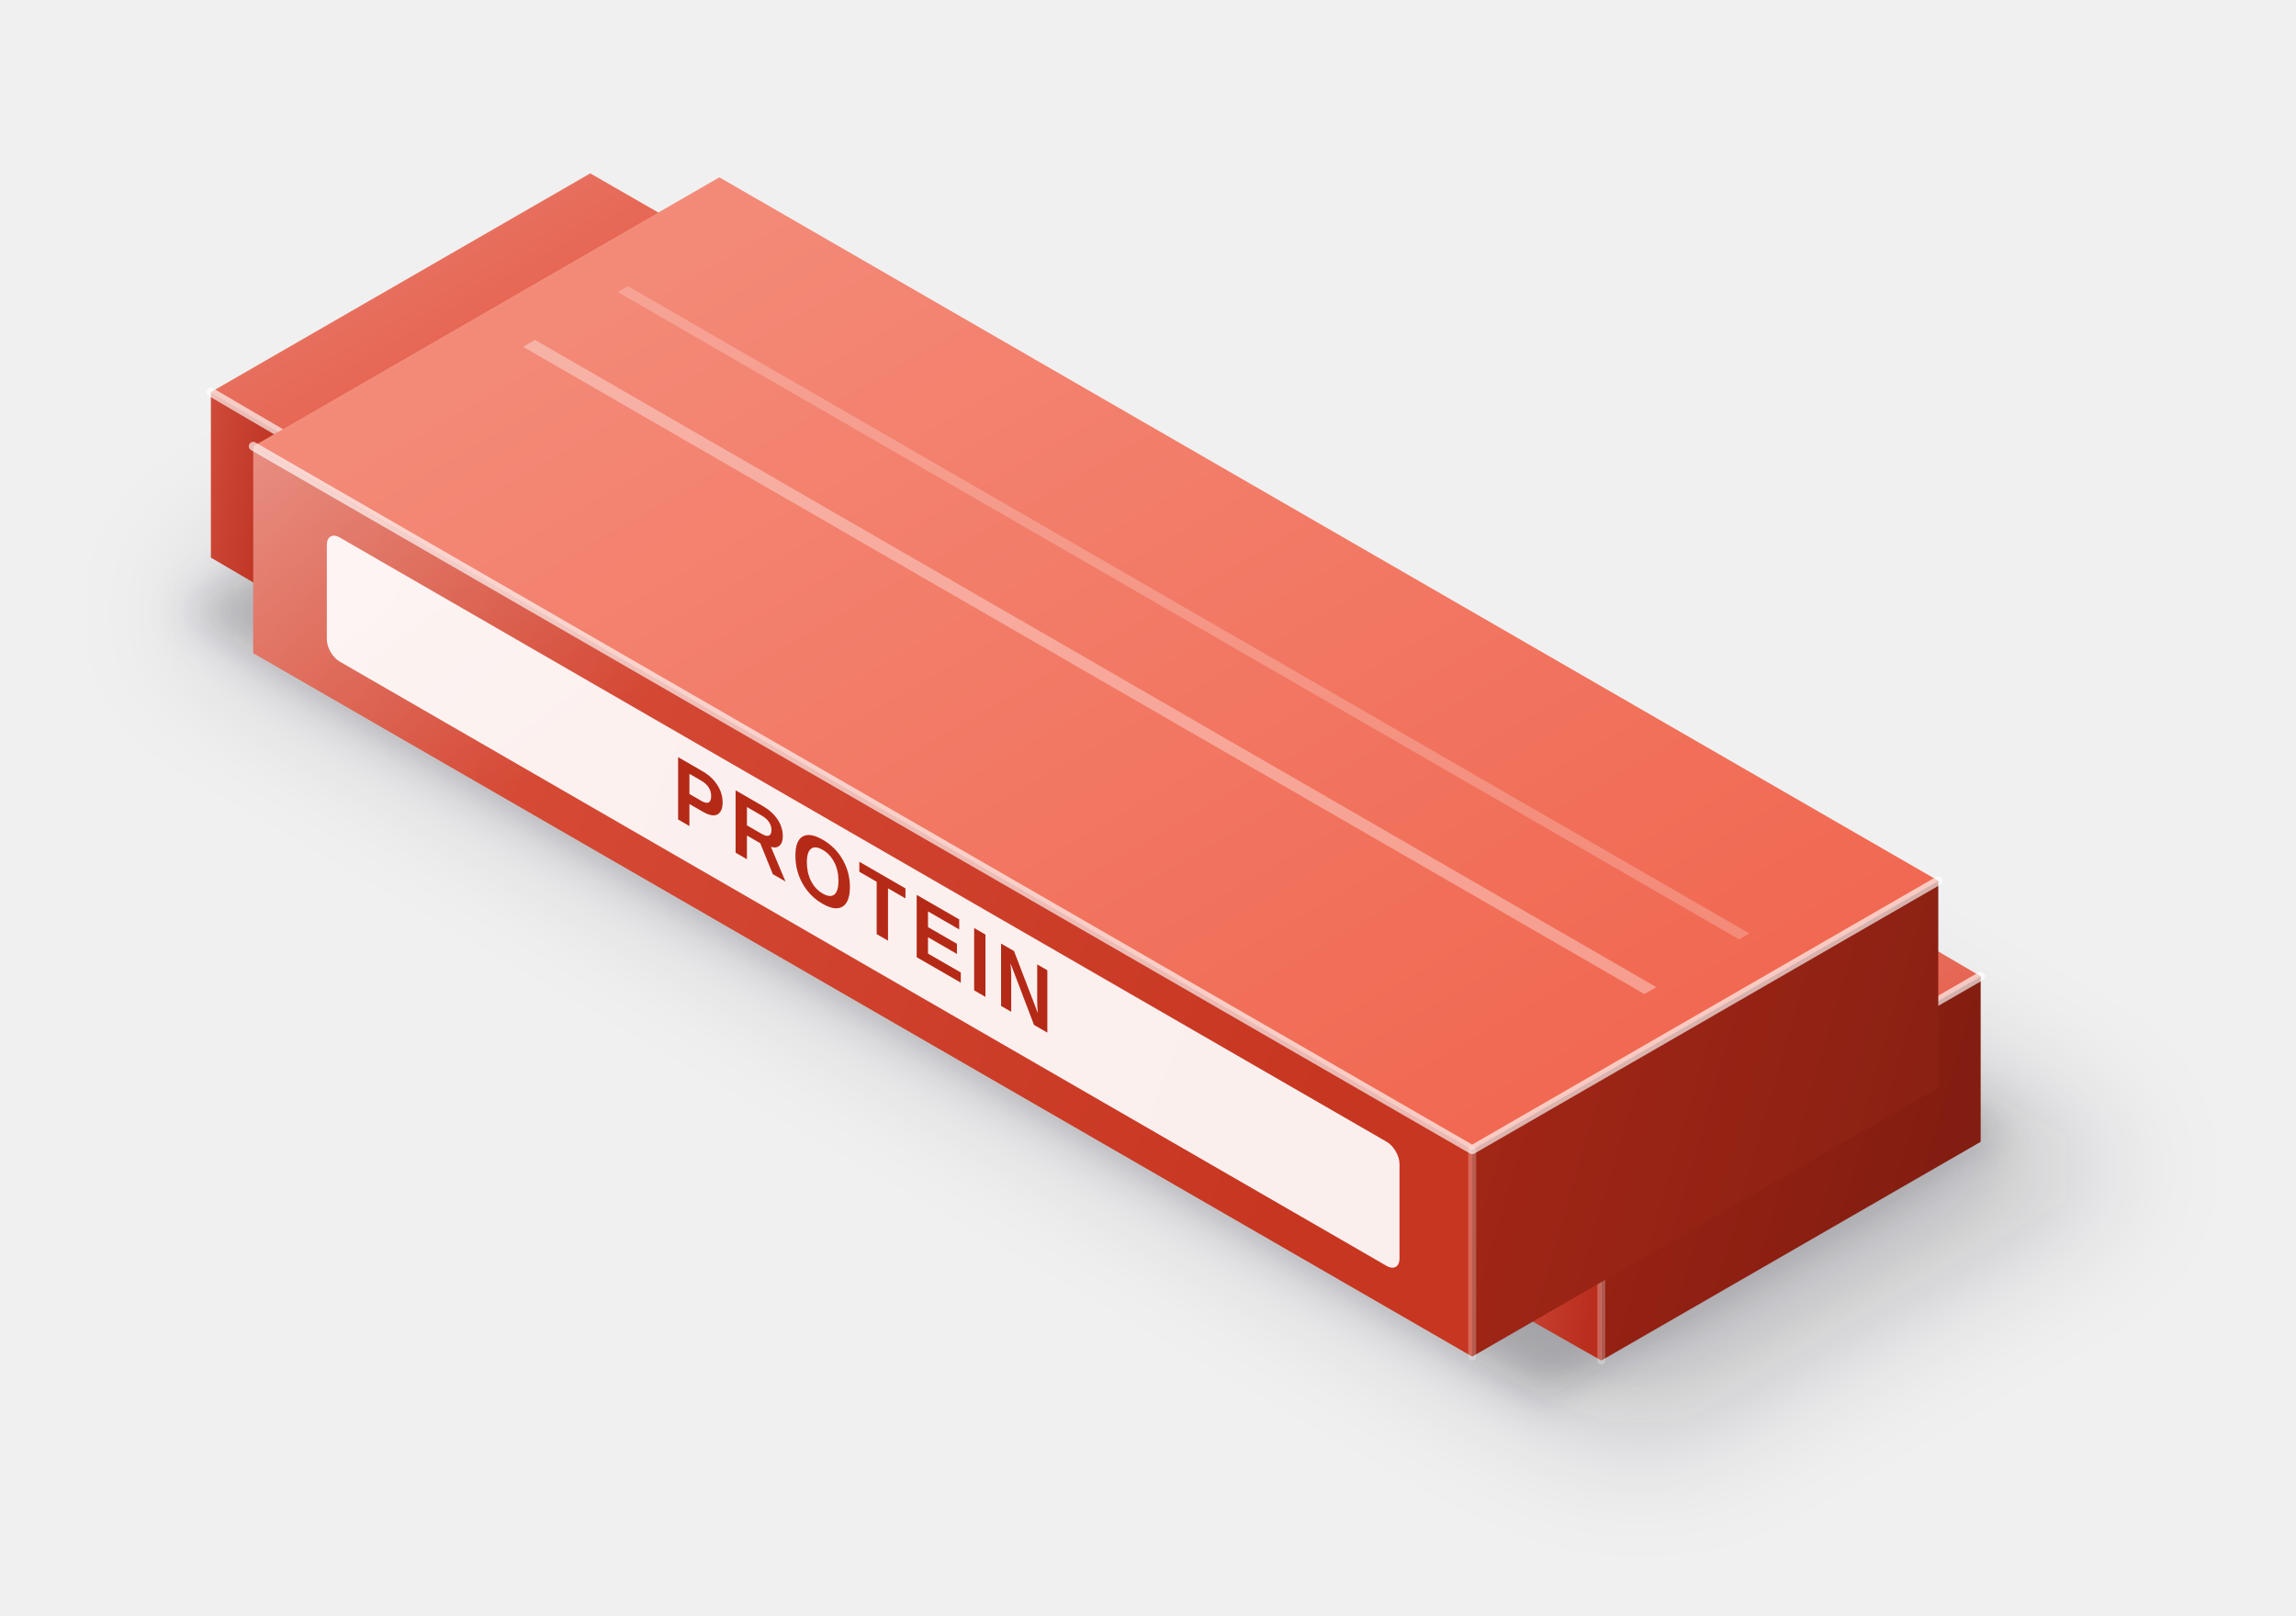
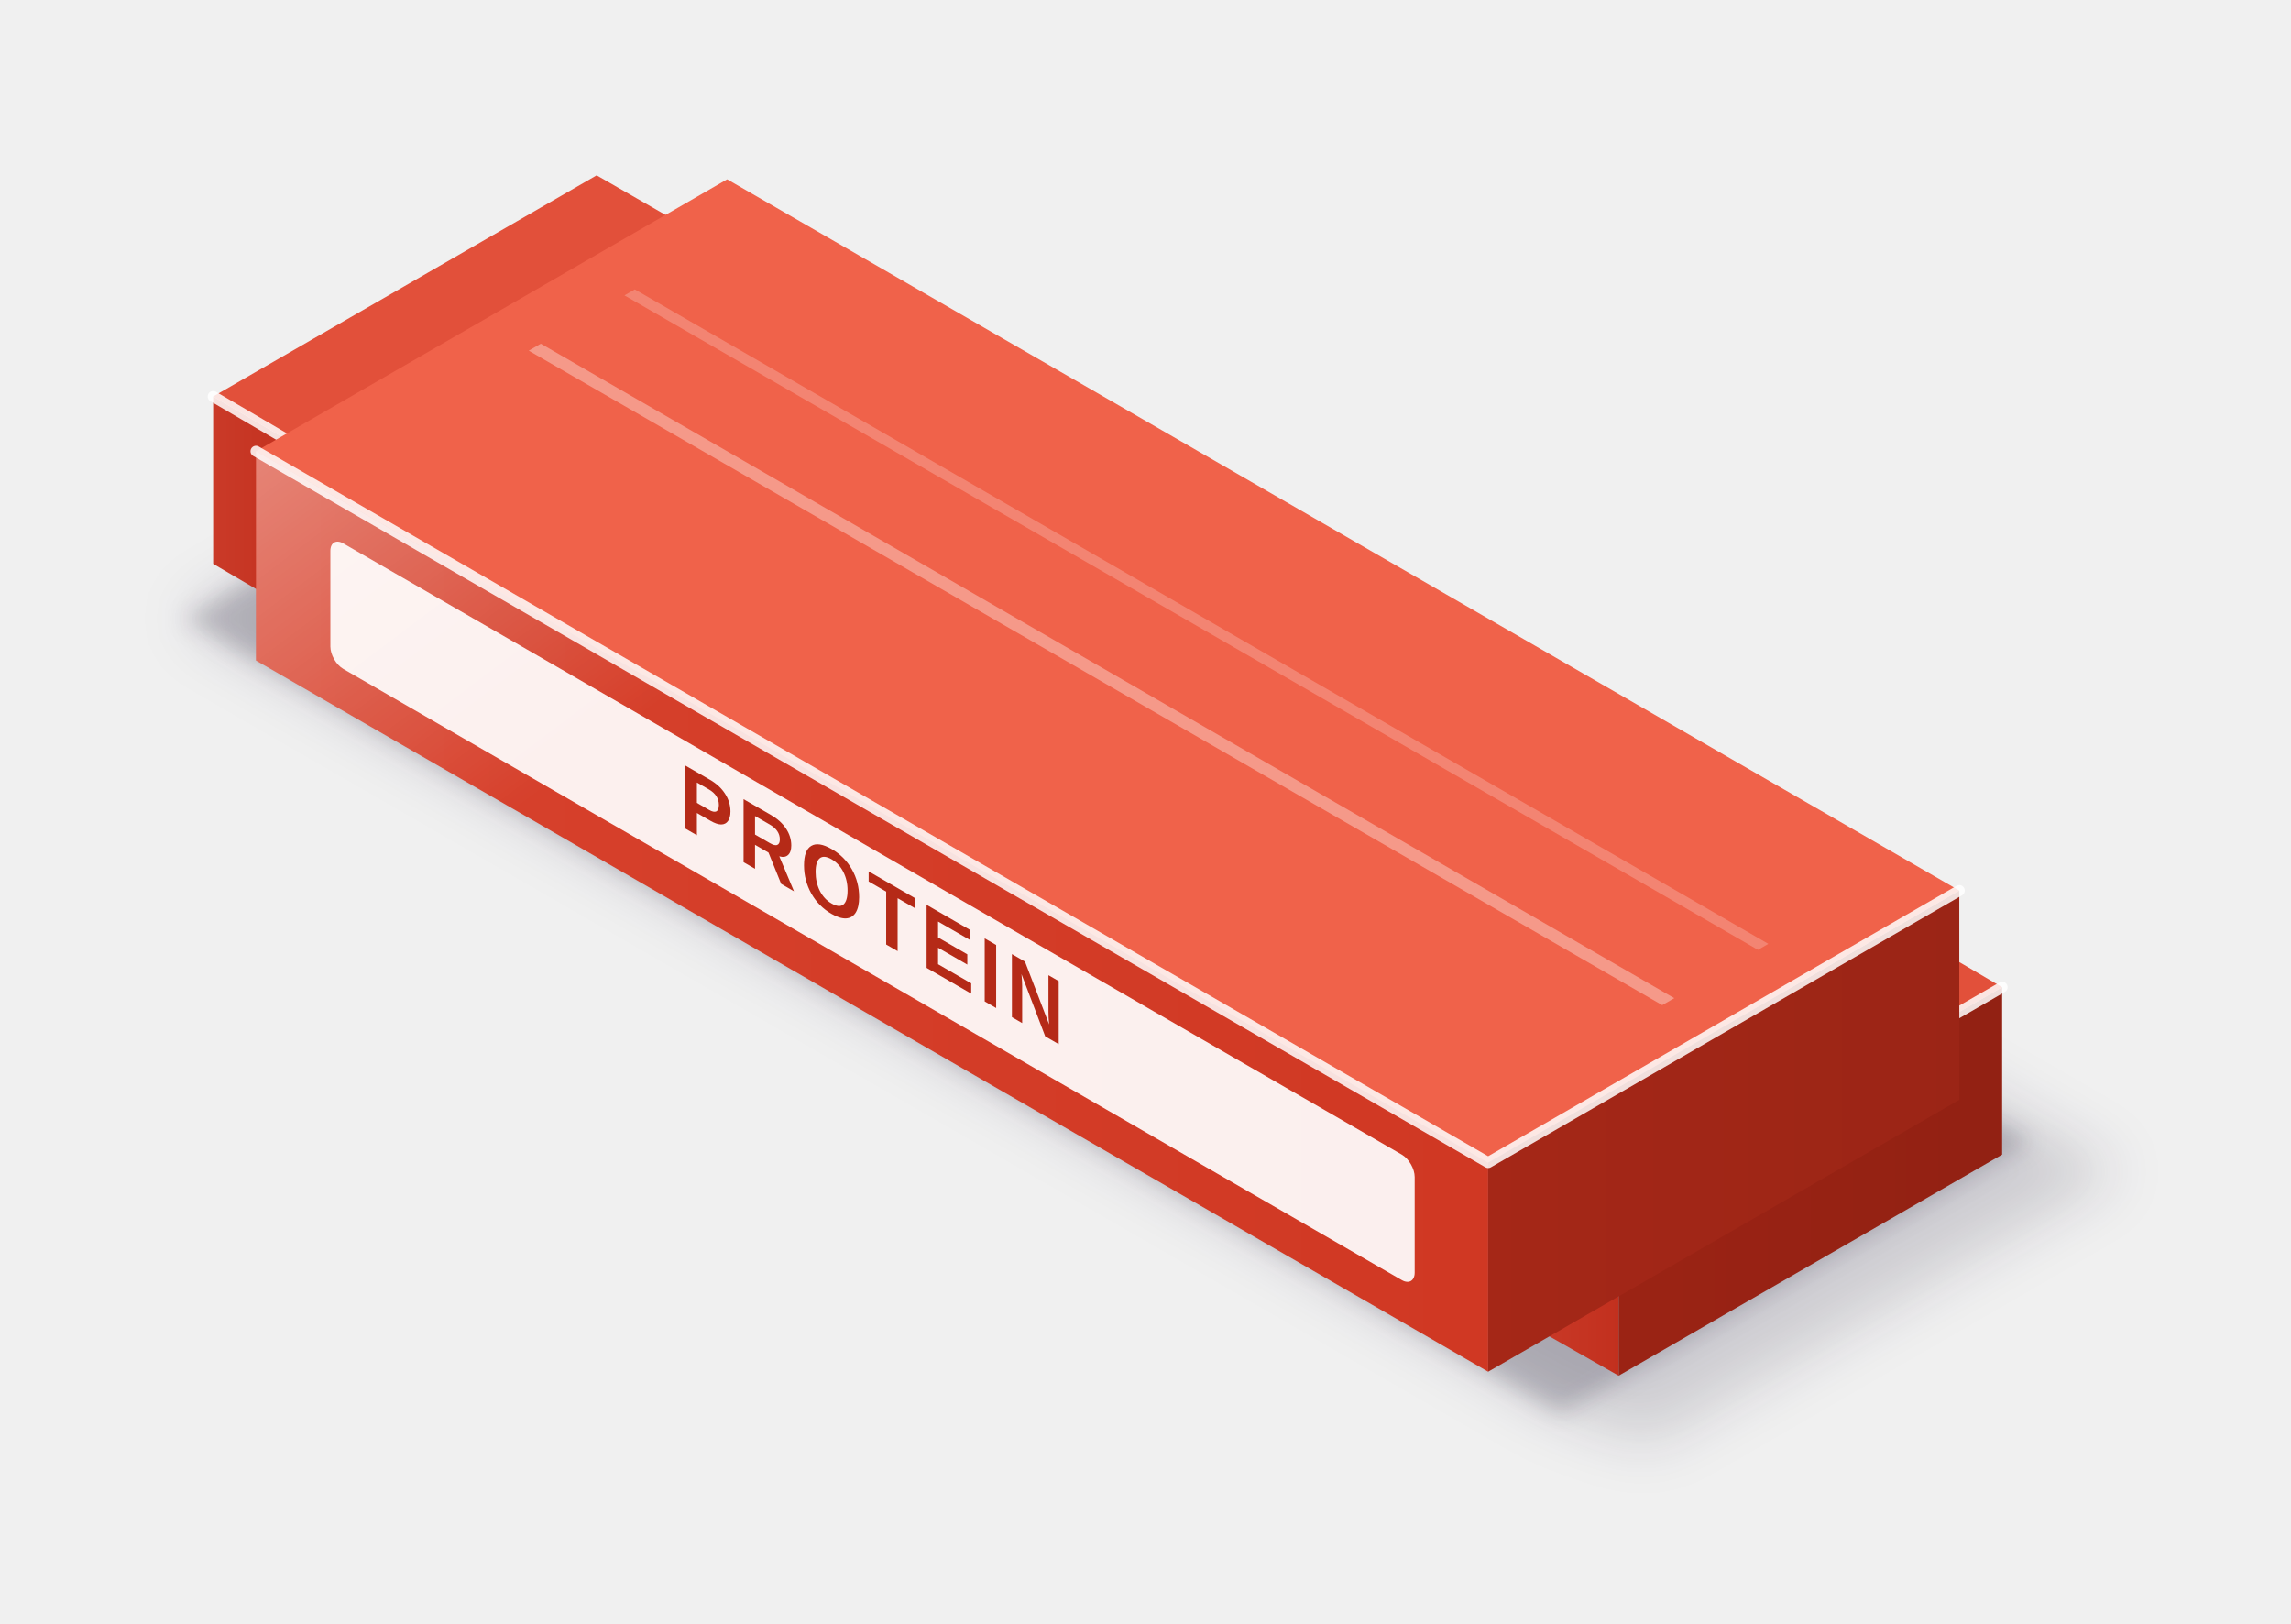
- <svg xmlns="http://www.w3.org/2000/svg" width="900" viewBox="-73 -39 233 164" aria-hidden="true" focusable="false">
+ <svg xmlns="http://www.w3.org/2000/svg" width="900" viewBox="-73 -39 230 163" aria-hidden="true" focusable="false">
  <defs>
    <filter id="bar-b" x="-50%" y="-50%" width="200%" height="200%">
-       <feGaussianBlur stdDeviation="6.7" />
+       <feGaussianBlur stdDeviation="2.9" />
    </filter>
    <filter id="bar-b2" x="-50%" y="-50%" width="200%" height="200%">
-       <feGaussianBlur stdDeviation="2.1" />
+       <feGaussianBlur stdDeviation="1.1" />
    </filter>
    <filter id="bar-b3" x="-50%" y="-50%" width="200%" height="200%">
      <feGaussianBlur stdDeviation="14.3" />
    </filter>
-     <linearGradient id="bar-1" x1="0" y1="0" x2="1" y2="1">
-       <stop offset="0" stop-color="#eb8475" />
-       <stop offset="1" stop-color="#e2503a" />
+     <linearGradient id="bar-1" x1="0" y1="0" x2="1" y2="0">
+       <stop offset="0" stop-color="#ca3a28" />
+       <stop offset="1" stop-color="#c2301e" />
    </linearGradient>
-     <linearGradient id="bar-2" x1="0" y1="0" x2="1" y2="0.3">
-       <stop offset="0" stop-color="#cf4b3a" />
-       <stop offset="1" stop-color="#ba2e1d" />
+     <linearGradient id="bar-2" x1="0" y1="0" x2="1" y2="0">
+       <stop offset="0" stop-color="#9b2314" />
+       <stop offset="1" stop-color="#922113" />
    </linearGradient>
-     <linearGradient id="bar-3" x1="0" y1="0" x2="1" y2="0.3">
+     <linearGradient id="bar-3" x1="0" y1="0" x2="1" y2="0">
+       <stop offset="0" stop-color="#ca3a28" />
+       <stop offset="1" stop-color="#c2301e" />
+     </linearGradient>
+     <linearGradient id="bar-4" x1="0" y1="0" x2="1" y2="0">
      <stop offset="0" stop-color="#9b2314" />
-       <stop offset="1" stop-color="#821d11" />
+       <stop offset="1" stop-color="#922113" />
    </linearGradient>
-     <linearGradient id="bar-4" x1="0" y1="0" x2="1" y2="1">
-       <stop offset="0" stop-color="#eb8475" />
-       <stop offset="1" stop-color="#e2503a" />
+     <linearGradient id="bar-5" x1="0" y1="0" x2="1" y2="0">
+       <stop offset="0" stop-color="#d8422d" />
+       <stop offset="1" stop-color="#d03823" />
    </linearGradient>
-     <linearGradient id="bar-5" x1="0" y1="0" x2="1" y2="0.3">
-       <stop offset="0" stop-color="#cf4b3a" />
-       <stop offset="1" stop-color="#ba2e1d" />
-     </linearGradient>
-     <linearGradient id="bar-6" x1="0" y1="0" x2="1" y2="0.3">
-       <stop offset="0" stop-color="#9b2314" />
-       <stop offset="1" stop-color="#821d11" />
+     <linearGradient id="bar-6" x1="0" y1="0" x2="1" y2="0">
+       <stop offset="0" stop-color="#a52717" />
+       <stop offset="1" stop-color="#9b2516" />
    </linearGradient>
    <linearGradient id="bar-7" x1="0" y1="0" x2="1" y2="1">
-       <stop offset="0" stop-color="#f49180" />
-       <stop offset="1" stop-color="#f0624a" />
-     </linearGradient>
-     <linearGradient id="bar-8" x1="0" y1="0" x2="1" y2="0.3">
-       <stop offset="0" stop-color="#db523e" />
-       <stop offset="1" stop-color="#c73621" />
-     </linearGradient>
-     <linearGradient id="bar-9" x1="0" y1="0" x2="1" y2="0.3">
-       <stop offset="0" stop-color="#a52717" />
-       <stop offset="1" stop-color="#8b2113" />
-     </linearGradient>
-     <linearGradient id="bar-10" x1="0" y1="0" x2="1" y2="1">
      <stop offset="0" stop-color="#ffffff" stop-opacity="0.35" />
      <stop offset="0.3" stop-color="#ffffff" stop-opacity="0" />
      <stop offset="1" stop-color="#ffffff" stop-opacity="0" />
    </linearGradient>
  </defs>
  <g class="lyr" data-depth="0">
-     <polygon points="-54.6,23.1 -7.3,-4.2 4.0,-0.2 142.2,79.6 94.9,106.9 83.7,102.9" fill="#0b0b1a" opacity="0.22" filter="url(#bar-b)" />
-     <polygon points="-7.3,-4.2 130.9,75.6 83.7,102.9 -54.6,23.1" fill="#0b0b1a" opacity="0.198" filter="url(#bar-b2)" />
-     <polygon points="-13.1,-21.4 -4.4,-16.4 -42.9,5.9 -51.6,0.8" fill="url(#bar-1)" />
-     <polygon points="-51.6,0.8 -42.9,5.9 -42.9,22.7 -51.6,17.6" fill="url(#bar-2)" />
-     <polygon points="-4.4,-16.4 -42.9,5.9 -42.9,22.7 -4.4,0.4" fill="url(#bar-3)" />
-     <polyline points="-51.6,0.8 -42.9,5.9 -4.4,-16.4" fill="none" stroke="#ffffff" stroke-width="0.9" stroke-linejoin="round" stroke-linecap="round" opacity="0.65" />
-     <polyline points="-42.9,5.9 -42.9,22.7" fill="none" stroke="#ffffff" stroke-width="0.8" stroke-linejoin="round" stroke-linecap="round" opacity="0.25" />
-     <polygon points="119.3,55.0 128.0,60.1 89.5,82.3 80.7,77.3" fill="url(#bar-4)" />
-     <polygon points="80.7,77.3 89.5,82.3 89.5,99.1 80.7,94.1" fill="url(#bar-5)" />
-     <polygon points="128.0,60.1 89.5,82.3 89.5,99.1 128.0,76.9" fill="url(#bar-6)" />
-     <polyline points="80.7,77.3 89.5,82.3 128.0,60.1" fill="none" stroke="#ffffff" stroke-width="0.9" stroke-linejoin="round" stroke-linecap="round" opacity="0.65" />
-     <polyline points="89.5,82.3 89.5,99.1" fill="none" stroke="#ffffff" stroke-width="0.8" stroke-linejoin="round" stroke-linecap="round" opacity="0.25" />
-     <polygon points="0.0,-21.0 123.7,50.4 76.4,77.7 -47.3,6.3" fill="url(#bar-7)" />
-     <polygon points="-47.3,6.3 76.4,77.7 76.4,98.7 -47.3,27.3" fill="url(#bar-8)" />
-     <polygon points="123.7,50.4 76.4,77.7 76.4,98.7 123.7,71.4" fill="url(#bar-9)" />
-     <polyline points="-47.3,6.3 76.4,77.7 123.7,50.4" fill="none" stroke="#ffffff" stroke-width="0.9" stroke-linejoin="round" stroke-linecap="round" opacity="0.65" />
-     <polyline points="76.4,77.7 76.4,98.7" fill="none" stroke="#ffffff" stroke-width="0.8" stroke-linejoin="round" stroke-linecap="round" opacity="0.25" />
+     <polygon points="-54.6,23.1 -7.3,-4.2 1.6,-1.2 139.8,78.6 92.6,105.9 83.7,102.9" fill="#1b1530" opacity="0.16" filter="url(#bar-b)" />
+     <polygon points="-7.3,-4.2 130.9,75.6 83.7,102.9 -54.6,23.1" fill="#1b1530" opacity="0.21" filter="url(#bar-b2)" />
+     <polygon points="-13.1,-21.4 -4.4,-16.4 -42.9,5.9 -51.6,0.8" fill="#e2503a" />
+     <polygon points="-51.6,0.8 -42.9,5.9 -42.9,22.7 -51.6,17.6" fill="url(#bar-1)" />
+     <polygon points="-4.4,-16.4 -42.9,5.9 -42.9,22.7 -4.4,0.4" fill="url(#bar-2)" />
+     <polyline points="-51.6,0.8 -42.9,5.9 -4.4,-16.4" fill="none" stroke="#ffffff" stroke-width="1.1" stroke-linejoin="round" stroke-linecap="round" opacity="0.85" />
+     <polygon points="119.3,55.0 128.0,60.1 89.5,82.3 80.7,77.3" fill="#e2503a" />
+     <polygon points="80.7,77.3 89.5,82.3 89.5,99.1 80.7,94.1" fill="url(#bar-3)" />
+     <polygon points="128.0,60.1 89.5,82.3 89.5,99.1 128.0,76.9" fill="url(#bar-4)" />
+     <polyline points="80.7,77.3 89.5,82.3 128.0,60.1" fill="none" stroke="#ffffff" stroke-width="1.1" stroke-linejoin="round" stroke-linecap="round" opacity="0.85" />
+     <polygon points="0.0,-21.0 123.7,50.4 76.4,77.7 -47.3,6.3" fill="#f0624a" />
+     <polygon points="-47.3,6.3 76.4,77.7 76.4,98.7 -47.3,27.3" fill="url(#bar-5)" />
+     <polygon points="123.7,50.4 76.4,77.7 76.4,98.7 123.7,71.4" fill="url(#bar-6)" />
+     <polyline points="-47.3,6.3 76.4,77.7 123.7,50.4" fill="none" stroke="#ffffff" stroke-width="1.1" stroke-linejoin="round" stroke-linecap="round" opacity="0.85" />
    <g transform="matrix(0.866 0.5 0 1 -47.28 6.30)">
      <rect x="8.6" y="4.2" width="125.7" height="12.6" fill="#fff" fill-opacity=".92" rx="1.5" />
      <text x="71.4" y="13.0" text-anchor="middle" font-family="'Bricolage Grotesque','Helvetica Neue',Arial,sans-serif" font-size="9.2" font-weight="800" letter-spacing=".6" fill="#b52a17">PROTEIN</text>
    </g>
    <g transform="matrix(0.866 0.5 -0.866 0.5 0.00 -21.00)">
      <rect x="5.7" y="27.3" width="131.4" height="1.4" fill="#fff" fill-opacity=".35" />
      <rect x="5.7" y="16.4" width="131.4" height="1.2" fill="#fff" fill-opacity=".22" />
    </g>
-     <polygon points="-47.3,6.3 76.4,77.7 76.4,98.7 -47.3,27.3" fill="url(#bar-10)" />
+     <polygon points="-47.3,6.3 76.4,77.7 76.4,98.7 -47.3,27.3" fill="url(#bar-7)" />
  </g>
</svg>
